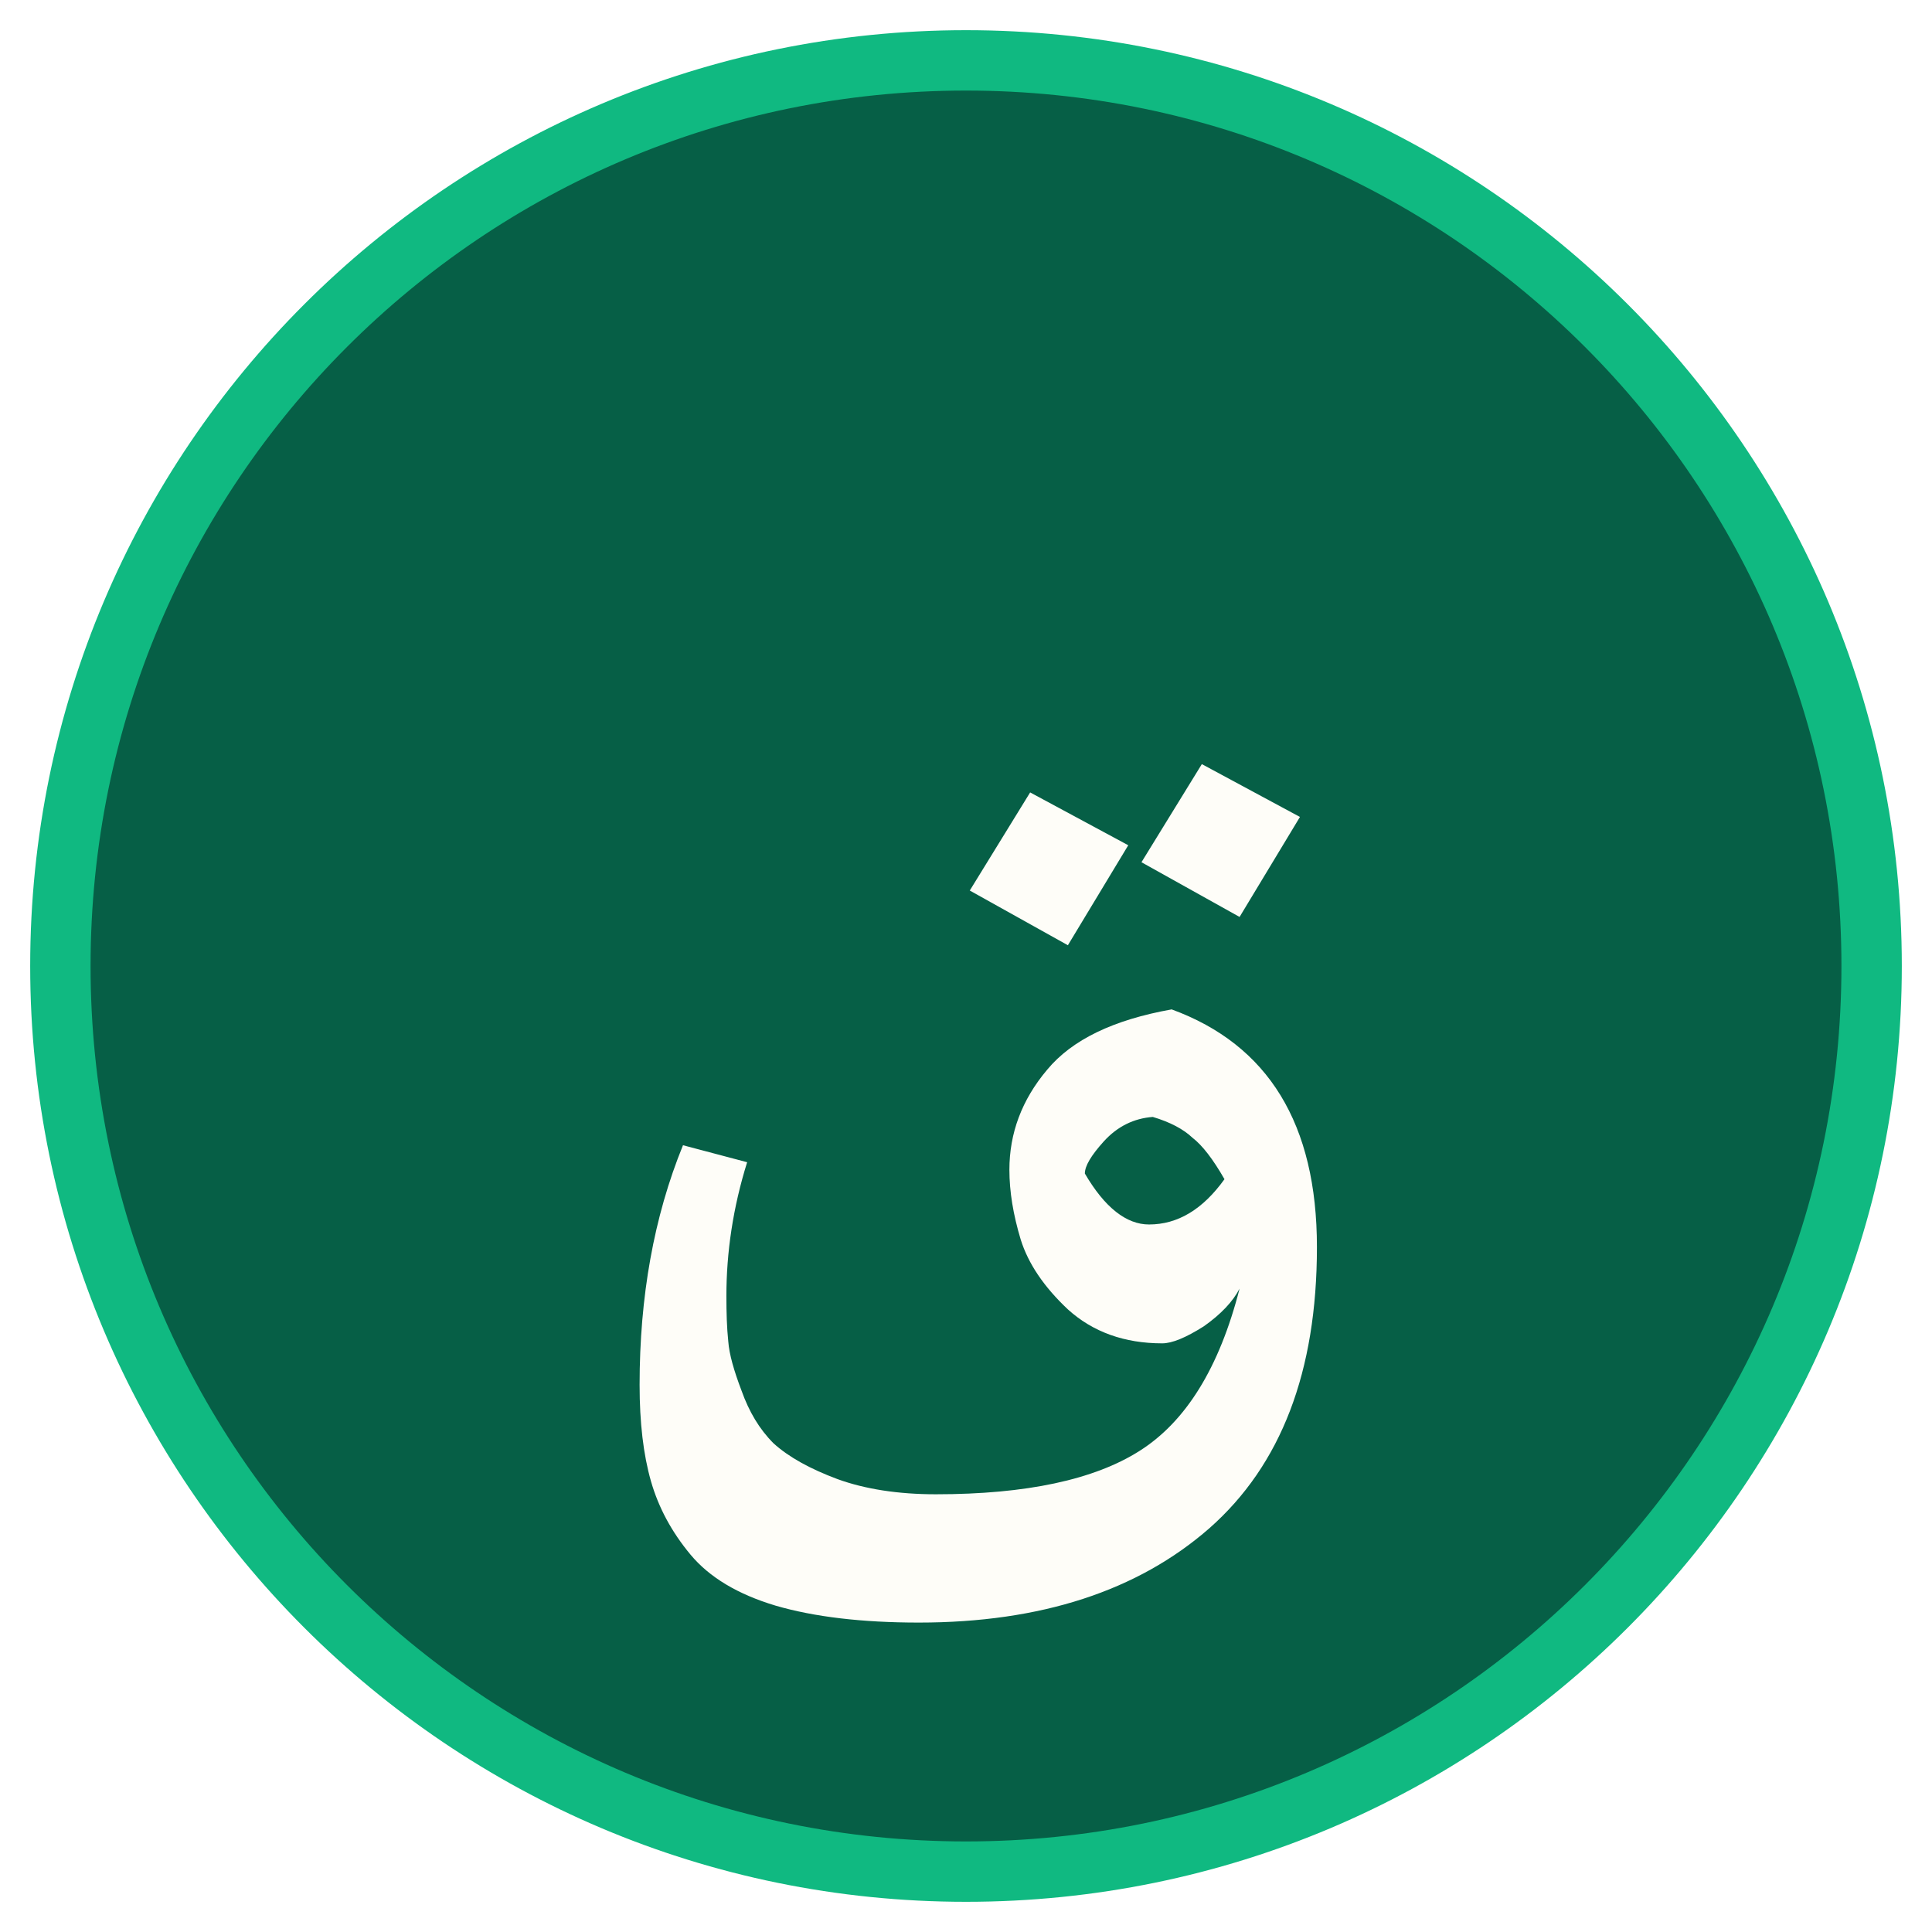
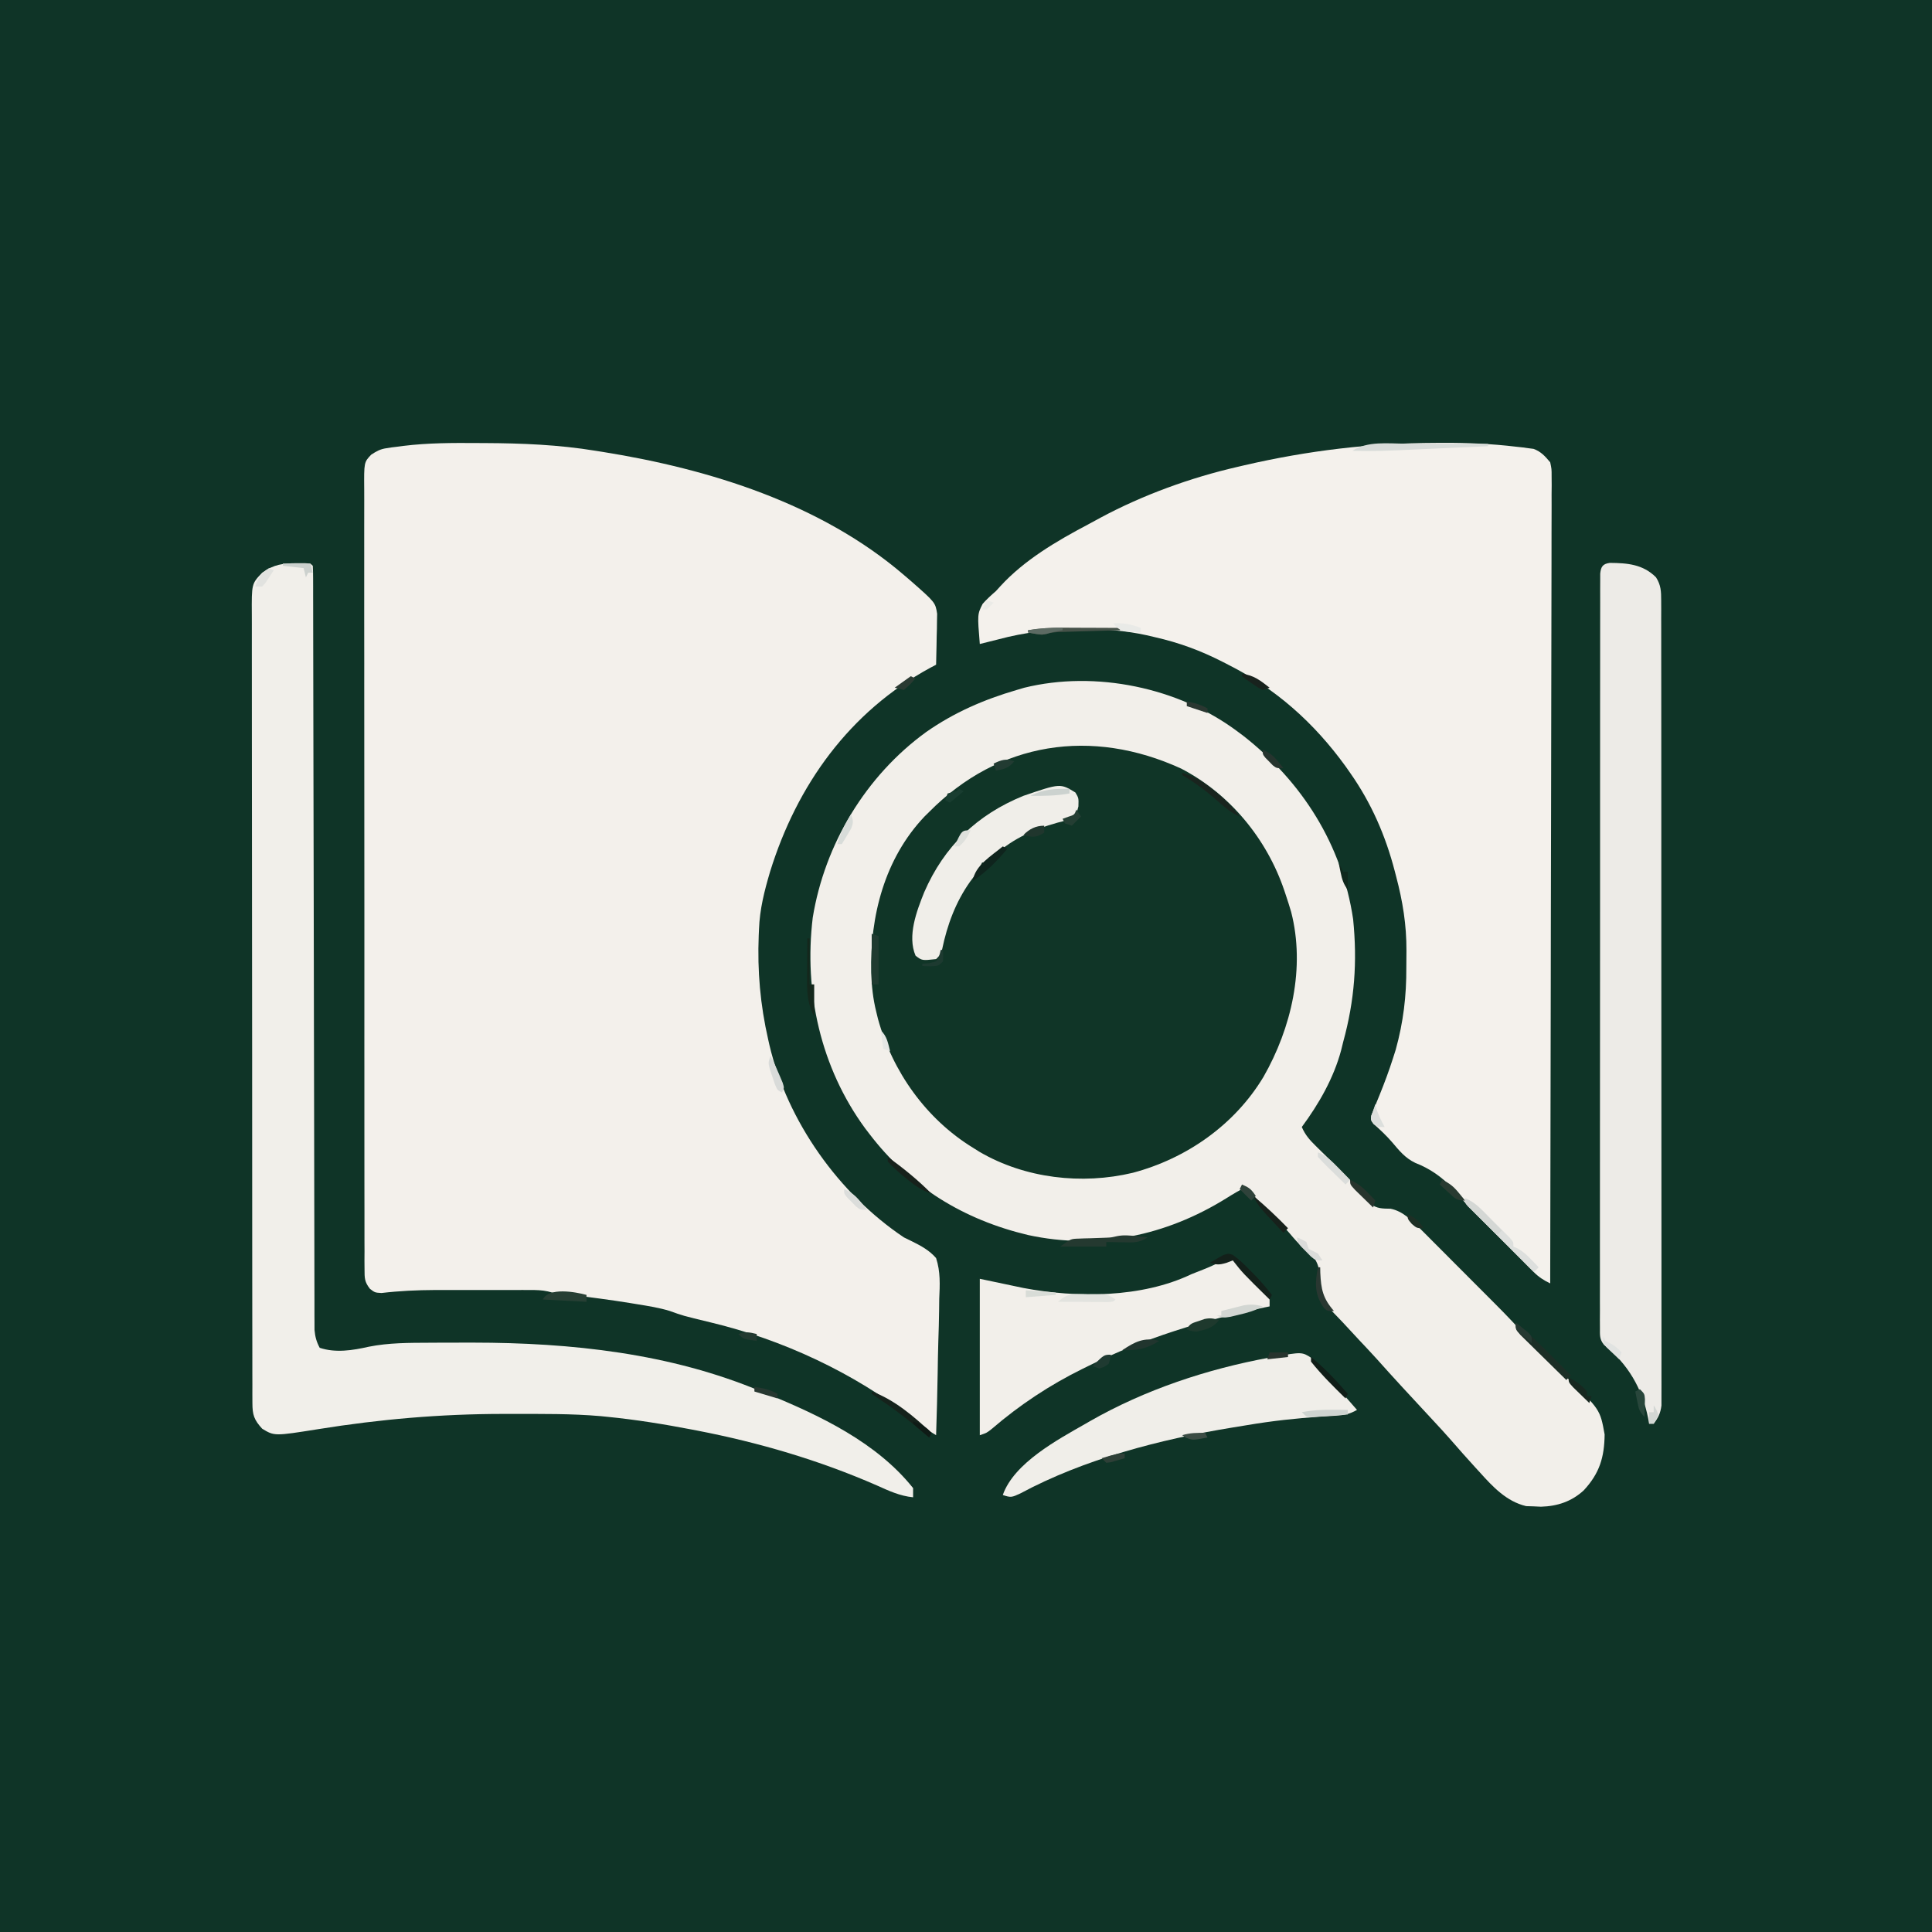
- <svg xmlns="http://www.w3.org/2000/svg" width="16" height="16" viewBox="0 0 16 16">
-   <circle cx="8" cy="8" r="7.5" fill="#065f46" stroke="#10b981" stroke-width="0.5" />
-   <text x="8" y="11.5" text-anchor="middle" fill="#fefdf8" font-family="serif" font-size="10" font-weight="700">ق</text>
+ <svg xmlns="http://www.w3.org/2000/svg" version="1.1" width="16" height="16" viewBox="0 0 840 840">
+   <path d="M0 0 C277.2 0 554.4 0 840 0 C840 277.2 840 554.4 840 840 C562.8 840 285.6 840 0 840 C0 562.8 0 285.6 0 0 Z " fill="#0F3427" transform="translate(0,0)" />
+   <path d="M0 0 C1.052 0.004 2.104 0.009 3.188 0.013 C19.451 0.091 35.363 0.729 51.438 3.375 C52.526 3.547 53.615 3.718 54.736 3.895 C100.937 11.31 149.377 26.399 185.438 57.375 C186.404 58.203 187.371 59.03 188.367 59.883 C199.111 69.319 199.111 69.319 199.892 74.238 C199.871 75.259 199.85 76.28 199.828 77.332 C199.815 78.444 199.802 79.556 199.789 80.701 C199.739 82.427 199.739 82.427 199.688 84.188 C199.669 85.357 199.651 86.527 199.633 87.732 C199.586 90.614 199.52 93.494 199.438 96.375 C198.589 96.825 197.741 97.275 196.867 97.738 C161.785 116.783 138.921 148.677 127.238 186.424 C124.77 194.779 122.759 202.632 122.438 211.375 C122.398 212.256 122.359 213.137 122.318 214.045 C121.698 229.579 122.982 244.224 126.438 259.375 C126.609 260.137 126.78 260.899 126.957 261.685 C134.745 294.887 157.18 326.444 185.438 345.375 C186.631 345.979 187.834 346.566 189.044 347.136 C192.935 349.061 196.573 351.047 199.438 354.375 C201.368 360.315 201.083 365.917 200.805 372.098 C200.779 373.811 200.759 375.525 200.745 377.238 C200.691 381.724 200.554 386.204 200.399 390.687 C200.255 395.272 200.192 399.857 200.121 404.443 C199.971 413.423 199.733 422.399 199.438 431.375 C195.666 429.159 192.34 426.753 188.938 424 C163.684 404.23 132.504 389.758 101.312 382.312 C89.23 379.392 89.23 379.392 83.68 377.371 C79.043 375.947 74.345 375.213 69.562 374.438 C68.521 374.266 67.48 374.094 66.407 373.917 C57.666 372.505 48.9 371.357 40.106 370.326 C38.685 370.159 38.685 370.159 37.234 369.988 C36.403 369.893 35.571 369.798 34.714 369.7 C32.438 369.375 32.438 369.375 30.635 368.863 C28.037 368.286 25.666 368.248 23.005 368.246 C21.916 368.242 20.826 368.239 19.704 368.236 C17.94 368.239 17.94 368.239 16.141 368.242 C14.919 368.241 13.697 368.24 12.439 368.239 C9.846 368.239 7.254 368.24 4.662 368.245 C0.744 368.25 -3.173 368.245 -7.09 368.238 C-9.617 368.238 -12.145 368.24 -14.672 368.242 C-16.511 368.243 -16.511 368.243 -18.388 368.245 C-26.22 368.28 -33.921 368.637 -41.7 369.551 C-44.562 369.375 -44.562 369.375 -46.71 367.742 C-49.067 364.731 -49.064 363.119 -49.069 359.321 C-49.085 357.449 -49.085 357.449 -49.102 355.538 C-49.094 354.15 -49.086 352.762 -49.077 351.375 C-49.082 349.902 -49.09 348.43 -49.098 346.957 C-49.117 342.905 -49.111 338.854 -49.1 334.802 C-49.093 330.435 -49.109 326.067 -49.122 321.7 C-49.144 313.141 -49.144 304.583 -49.135 296.025 C-49.129 289.07 -49.13 282.116 -49.137 275.161 C-49.138 274.172 -49.139 273.184 -49.139 272.165 C-49.141 270.156 -49.143 268.148 -49.145 266.139 C-49.162 247.291 -49.153 228.444 -49.136 209.597 C-49.121 192.344 -49.136 175.092 -49.165 157.84 C-49.194 140.136 -49.205 122.432 -49.196 104.728 C-49.195 102.726 -49.194 100.724 -49.193 98.723 C-49.192 97.738 -49.192 96.753 -49.191 95.738 C-49.189 88.791 -49.199 81.844 -49.213 74.896 C-49.231 66.431 -49.231 57.967 -49.208 49.502 C-49.197 45.181 -49.194 40.861 -49.212 36.54 C-49.229 32.587 -49.223 28.634 -49.198 24.681 C-49.193 23.249 -49.197 21.817 -49.21 20.385 C-49.31 8.334 -49.31 8.334 -46.15 5.044 C-43.784 3.518 -42.281 2.648 -39.528 2.244 C-38.763 2.126 -37.999 2.008 -37.211 1.887 C-35.979 1.738 -35.979 1.738 -34.723 1.586 C-33.849 1.469 -32.975 1.352 -32.075 1.231 C-21.408 -0.071 -10.73 -0.084 0 0 Z " fill="#F3F0EB" transform="translate(207.5625,192.625)" />
+   <path d="M0 0 C0.974 -0.006 1.949 -0.013 2.953 -0.019 C13.678 -0.063 24.272 0.368 34.926 1.652 C35.845 1.752 36.764 1.851 37.712 1.953 C38.57 2.07 39.429 2.188 40.314 2.308 C41.064 2.405 41.814 2.502 42.587 2.601 C45.893 3.843 47.545 5.759 49.812 8.438 C50.433 11.348 50.433 11.348 50.428 14.628 C50.438 15.882 50.448 17.135 50.458 18.427 C50.444 19.815 50.429 21.203 50.414 22.592 C50.416 24.069 50.42 25.546 50.427 27.022 C50.438 31.082 50.418 35.14 50.393 39.2 C50.371 43.577 50.379 47.953 50.382 52.33 C50.385 59.914 50.369 67.497 50.341 75.081 C50.301 86.046 50.287 97.01 50.281 107.975 C50.27 125.764 50.237 143.553 50.19 161.342 C50.144 178.623 50.108 195.904 50.087 213.185 C50.086 214.25 50.085 215.315 50.083 216.413 C50.077 221.756 50.07 227.099 50.064 232.442 C50.012 276.774 49.924 321.106 49.812 365.438 C46.858 364.018 44.761 362.635 42.44 360.308 C41.802 359.673 41.165 359.039 40.507 358.385 C39.828 357.698 39.149 357.012 38.449 356.305 C37.739 355.594 37.029 354.883 36.297 354.151 C34.794 352.645 33.294 351.137 31.796 349.627 C29.524 347.337 27.244 345.054 24.963 342.773 C23.5 341.305 22.037 339.836 20.574 338.367 C19.901 337.693 19.228 337.019 18.534 336.324 C14.642 332.393 10.933 328.36 7.349 324.146 C2.998 319.308 -2.754 315.36 -8.812 313.062 C-13.3 310.902 -15.768 307.772 -18.961 304.008 C-21.476 301.105 -24.197 298.549 -27.07 296.008 C-28.188 294.438 -28.188 294.438 -28.039 292.664 C-26.886 289.65 -25.678 286.667 -24.438 283.688 C-22.261 278.33 -20.256 272.948 -18.5 267.438 C-18.125 266.262 -17.75 265.086 -17.363 263.875 C-14.028 251.828 -12.675 240.523 -12.741 228.059 C-12.75 225.637 -12.721 223.217 -12.689 220.795 C-12.639 209.545 -14.309 199.291 -17.188 188.438 C-17.382 187.687 -17.576 186.936 -17.777 186.163 C-21.78 170.748 -27.991 156.505 -37.188 143.438 C-38.185 142.012 -38.185 142.012 -39.203 140.559 C-52.87 121.705 -69.368 106.942 -90.188 96.438 C-91.234 95.898 -91.234 95.898 -92.302 95.348 C-102.082 90.34 -111.443 86.864 -122.188 84.438 C-123.32 84.172 -124.453 83.906 -125.62 83.632 C-134.916 81.59 -143.872 80.919 -153.375 81 C-154.446 81.003 -154.446 81.003 -155.54 81.005 C-167.454 81.054 -178.671 82.333 -190.188 85.438 C-191.696 85.818 -193.205 86.196 -194.715 86.57 C-195.861 86.856 -197.007 87.143 -198.188 87.438 C-199.246 74.534 -199.246 74.534 -196.945 69.977 C-195.147 67.946 -193.239 66.209 -191.188 64.438 C-190.57 63.759 -189.953 63.081 -189.316 62.383 C-178.832 50.897 -164.757 42.665 -151.114 35.458 C-149.282 34.487 -147.465 33.491 -145.648 32.492 C-127.269 22.632 -106.51 15.101 -86.188 10.438 C-85.184 10.202 -84.181 9.967 -83.148 9.725 C-55.442 3.324 -28.377 0.085 0 0 Z " fill="#F4F1EC" transform="translate(624.1875,192.5625)" />
+   <path d="M0 0 C0.802 0.593 1.604 1.186 2.43 1.797 C18.464 13.885 28.262 29.267 35 48 C35.514 49.394 35.514 49.394 36.039 50.816 C38.517 59.025 39.334 66.817 39.25 75.375 C39.242 76.392 39.234 77.408 39.225 78.456 C38.873 102.089 29.971 124.508 14 142 C13.341 142.728 12.683 143.457 12.004 144.207 C-2.944 159.937 -26.311 170.349 -47.973 171.336 C-49.669 171.366 -51.366 171.378 -53.062 171.375 C-54.421 171.373 -54.421 171.373 -55.806 171.37 C-64.61 171.213 -72.603 169.541 -81 167 C-82.522 166.549 -82.522 166.549 -84.074 166.09 C-107.985 158.211 -124.903 139.585 -136.312 117.938 C-146.454 96.783 -148.763 70.332 -141.316 47.943 C-136.057 33.039 -128.201 20.22 -117 9 C-116.254 8.242 -115.507 7.484 -114.738 6.703 C-85.122 -21.689 -32.532 -26.819 0 0 Z " fill="#103527" transform="translate(524,341)" />
+   <path d="M0 0 C0.86 0.641 1.72 1.281 2.605 1.941 C28.198 21.994 45.466 49.193 50.312 81.625 C52.181 100.241 50.96 116.962 46 135 C45.701 136.21 45.402 137.421 45.094 138.668 C41.845 150.774 35.42 161.975 28 172 C29.481 175.453 31.428 177.649 34.105 180.266 C34.925 181.074 35.744 181.882 36.588 182.715 C37.446 183.551 38.304 184.388 39.188 185.25 C45.767 191.693 52.251 198.126 57.875 205.438 C60.721 207.53 63.11 207.482 66.586 207.531 C71.973 208.577 76.027 212.778 79.793 216.55 C80.691 217.445 81.589 218.339 82.514 219.261 C83.477 220.231 84.44 221.202 85.402 222.172 C86.408 223.179 87.414 224.185 88.42 225.191 C90.524 227.296 92.624 229.405 94.721 231.516 C97.39 234.201 100.065 236.88 102.743 239.557 C104.82 241.635 106.895 243.715 108.969 245.796 C109.954 246.784 110.939 247.771 111.924 248.757 C116.934 253.775 121.808 258.836 126.427 264.215 C128.877 266.996 131.523 269.553 134.195 272.117 C135.335 273.23 136.475 274.343 137.613 275.457 C139.369 277.17 141.129 278.879 142.899 280.577 C157.705 294.808 157.705 294.808 159.664 305.688 C159.546 315.669 157.443 322.55 150.625 329.938 C145.326 334.833 139.171 336.876 131.984 337.09 C130.917 337.04 129.85 336.989 128.75 336.938 C127.693 336.905 126.636 336.873 125.547 336.84 C117.007 334.818 111.069 328.458 105.375 322.125 C104.759 321.456 104.143 320.787 103.508 320.098 C99.824 316.081 96.233 311.988 92.652 307.88 C90.251 305.148 87.788 302.476 85.312 299.812 C84.271 298.688 83.229 297.563 82.188 296.438 C81.662 295.87 81.136 295.303 80.594 294.719 C77.998 291.919 75.404 289.117 72.812 286.312 C72.309 285.767 71.805 285.222 71.286 284.661 C67.646 280.716 64.058 276.728 60.48 272.727 C57.948 269.943 55.374 267.203 52.789 264.468 C50.376 261.903 47.988 259.315 45.604 256.723 C44.213 255.229 42.789 253.766 41.359 252.309 C35.912 246.361 35.623 242.258 35.512 234.332 C34.6 228.393 30.404 225.685 26 222 C24.846 220.734 23.719 219.443 22.625 218.125 C18.845 213.707 14.705 209.674 10.551 205.613 C8.181 203.185 6.067 200.687 4 198 C0.896 199.452 -1.97 201.205 -4.872 203.021 C-30.986 219.244 -60.644 225.557 -91.023 218.969 C-118.949 212.34 -142.477 198.002 -160 175 C-160.909 173.815 -160.909 173.815 -161.836 172.605 C-181.192 146.199 -188.53 113.35 -184.634 80.955 C-179.423 49.04 -161.587 19.352 -135.363 0.305 C-123.224 -8.201 -110.213 -13.847 -96 -18 C-94.911 -18.322 -93.821 -18.645 -92.699 -18.977 C-61.732 -26.62 -25.55 -19.11 0 0 Z M-134 35 C-134.675 35.665 -135.351 36.33 -136.047 37.016 C-153.423 55.349 -159.774 80.322 -159.223 104.883 C-159.011 110.732 -158.431 116.315 -157 122 C-156.755 123.004 -156.51 124.008 -156.258 125.043 C-149.953 147.948 -135.331 168.512 -115 181 C-114.049 181.596 -113.097 182.191 -112.117 182.805 C-92.335 194.356 -67.652 197.21 -45.475 191.909 C-22.095 185.7 -1.196 171.064 11.344 150.195 C23.493 128.944 29.59 102.698 23.375 78.5 C22.634 75.985 21.843 73.483 21 71 C20.791 70.372 20.582 69.744 20.367 69.097 C12.735 46.652 -3.255 27.204 -24.418 16.184 C-63.283 -1.632 -103.722 4.384 -134 35 Z " fill="#F2EFEA" transform="translate(538,318)" />
+   <path d="M0 0 C1.599 -0.004 1.599 -0.004 3.23 -0.008 C5.812 0.125 5.812 0.125 6.812 1.125 C6.913 2.903 6.943 4.685 6.946 6.466 C6.952 8.215 6.952 8.215 6.958 9.999 C6.958 11.296 6.958 12.593 6.957 13.93 C6.96 15.309 6.964 16.688 6.968 18.067 C6.978 21.874 6.981 25.682 6.984 29.49 C6.988 33.589 6.997 37.689 7.006 41.789 C7.021 48.899 7.033 56.009 7.042 63.119 C7.056 73.404 7.077 83.689 7.101 93.975 C7.139 110.668 7.174 127.36 7.205 144.053 C7.207 145.053 7.209 146.053 7.211 147.083 C7.238 161.272 7.262 175.46 7.284 189.649 C7.286 190.647 7.288 191.646 7.289 192.675 C7.292 194.172 7.292 194.172 7.294 195.698 C7.321 212.322 7.355 228.946 7.396 245.569 C7.421 255.83 7.439 266.091 7.449 276.352 C7.456 283.382 7.471 290.413 7.491 297.444 C7.503 301.503 7.511 305.562 7.51 309.622 C7.51 313.336 7.518 317.051 7.534 320.766 C7.541 322.749 7.537 324.733 7.533 326.716 C7.54 327.893 7.547 329.069 7.554 330.281 C7.555 331.296 7.557 332.311 7.559 333.357 C7.832 336.342 8.403 338.48 9.812 341.125 C16.737 343.433 24.169 342.238 31.151 340.658 C39.803 338.925 48.695 338.957 57.484 338.922 C58.673 338.915 59.861 338.908 61.086 338.901 C64.912 338.883 68.737 338.877 72.562 338.875 C73.867 338.874 75.171 338.874 76.514 338.873 C119.042 338.908 162.216 343.455 201.812 360.125 C203.095 360.649 203.095 360.649 204.403 361.183 C227.32 370.556 251.986 382.27 267.812 402.125 C267.812 403.445 267.812 404.765 267.812 406.125 C262.014 405.546 257.25 403.294 252 400.938 C227.004 390.002 200.771 382.302 174 377.125 C173.328 376.995 172.657 376.865 171.965 376.731 C159.649 374.359 147.3 372.353 134.812 371.125 C133.889 371.031 132.965 370.936 132.014 370.839 C119.19 369.726 106.299 369.881 93.438 369.875 C92.163 369.874 90.889 369.874 89.576 369.873 C62.33 369.896 36.04 372.17 9.147 376.499 C-9.869 379.526 -9.869 379.526 -15.188 376.312 C-18.738 372.429 -19.438 370.306 -19.445 365.135 C-19.451 363.875 -19.458 362.615 -19.464 361.317 C-19.461 359.911 -19.458 358.506 -19.455 357.1 C-19.459 355.612 -19.463 354.125 -19.469 352.638 C-19.481 348.54 -19.481 344.442 -19.478 340.345 C-19.478 335.929 -19.489 331.514 -19.498 327.099 C-19.515 318.445 -19.52 309.79 -19.522 301.136 C-19.523 294.103 -19.527 287.069 -19.533 280.036 C-19.551 260.108 -19.56 240.179 -19.558 220.25 C-19.558 219.175 -19.558 218.1 -19.558 216.992 C-19.558 215.916 -19.558 214.84 -19.558 213.731 C-19.557 196.285 -19.576 178.839 -19.604 161.394 C-19.633 143.492 -19.647 125.59 -19.645 107.688 C-19.645 97.633 -19.65 87.578 -19.672 77.523 C-19.69 68.962 -19.694 60.401 -19.681 51.84 C-19.674 47.471 -19.674 43.102 -19.691 38.732 C-19.707 34.733 -19.704 30.735 -19.687 26.736 C-19.684 25.288 -19.687 23.84 -19.698 22.393 C-19.795 8.922 -19.795 8.922 -15.188 4.125 C-10.212 0.518 -6.052 -0.015 0 0 Z " fill="#F1EFEA" transform="translate(129.1875,244.875)" />
+   <path d="M0 0 C7.63 0.053 14.438 0.586 20.117 6.266 C22.269 9.643 22.369 12.388 22.372 16.35 C22.377 17.606 22.383 18.861 22.389 20.155 C22.386 21.551 22.382 22.946 22.378 24.342 C22.381 25.823 22.385 27.303 22.389 28.784 C22.4 32.859 22.398 36.933 22.393 41.008 C22.391 45.4 22.4 49.792 22.407 54.184 C22.42 62.79 22.422 71.397 22.42 80.003 C22.418 86.997 22.419 93.99 22.424 100.984 C22.425 102.475 22.425 102.475 22.426 103.997 C22.427 106.017 22.428 108.037 22.429 110.057 C22.44 129.01 22.438 147.963 22.432 166.917 C22.427 184.266 22.438 201.615 22.457 218.965 C22.476 236.768 22.485 254.572 22.481 272.375 C22.479 282.375 22.481 292.374 22.496 302.374 C22.507 310.886 22.509 319.399 22.497 327.911 C22.491 332.256 22.49 336.601 22.502 340.946 C22.513 344.921 22.51 348.896 22.495 352.872 C22.493 354.312 22.495 355.752 22.503 357.192 C22.513 359.146 22.503 361.101 22.492 363.055 C22.492 364.685 22.492 364.685 22.492 366.347 C22.064 369.679 21.139 371.6 19.117 374.266 C18.457 374.266 17.797 374.266 17.117 374.266 C16.97 373.443 16.823 372.621 16.672 371.773 C14.088 358.915 7.91 348.292 -2.488 339.983 C-4.478 337.533 -4.258 335.787 -4.258 332.655 C-4.265 331.479 -4.272 330.304 -4.279 329.094 C-4.272 327.796 -4.265 326.499 -4.257 325.162 C-4.26 323.775 -4.264 322.388 -4.269 321.001 C-4.28 317.181 -4.272 313.361 -4.26 309.54 C-4.252 305.424 -4.26 301.307 -4.266 297.191 C-4.276 289.123 -4.269 281.055 -4.257 272.988 C-4.243 263.601 -4.245 254.214 -4.247 244.826 C-4.25 228.082 -4.239 211.338 -4.219 194.594 C-4.2 178.332 -4.193 162.069 -4.198 145.806 C-4.205 128.113 -4.204 110.42 -4.193 92.727 C-4.192 90.842 -4.191 88.957 -4.189 87.072 C-4.189 86.144 -4.188 85.217 -4.188 84.261 C-4.184 77.711 -4.184 71.161 -4.186 64.611 C-4.188 56.634 -4.183 48.658 -4.168 40.681 C-4.161 36.608 -4.157 32.535 -4.162 28.462 C-4.166 24.738 -4.161 21.015 -4.148 17.291 C-4.144 15.295 -4.149 13.3 -4.155 11.304 C-4.149 10.131 -4.143 8.959 -4.137 7.751 C-4.136 6.732 -4.136 5.714 -4.135 4.665 C-3.82 1.672 -3.084 0.435 0 0 Z " fill="#EDEBE7" transform="translate(699.8828,244.7344)" />
+   <path d="M0 0 C3.292 2.191 5.723 5.037 8.344 7.977 C9.409 9.154 10.474 10.331 11.539 11.508 C12.423 12.488 13.308 13.467 14.219 14.477 C15.209 15.467 15.209 15.467 16.219 16.477 C16.219 17.797 16.219 19.117 16.219 20.477 C15.604 20.601 14.989 20.725 14.356 20.853 C-12.215 26.333 -38.467 34.308 -62.781 46.477 C-63.512 46.834 -64.242 47.192 -64.994 47.561 C-79.381 54.646 -92.488 63.334 -104.645 73.797 C-106.781 75.477 -106.781 75.477 -109.781 76.477 C-109.781 54.037 -109.781 31.597 -109.781 8.477 C-103.511 9.797 -97.241 11.117 -90.781 12.477 C-67.609 16.849 -39.412 16.834 -17.781 6.477 C-16.096 5.804 -14.409 5.136 -12.719 4.477 C-9.779 3.326 -7.18 2.142 -4.406 0.602 C-1.781 -0.523 -1.781 -0.523 0 0 Z " fill="#F2EFEA" transform="translate(535.7812,547.5234)" />
+   <path d="M0 0 C0.587 0.67 1.173 1.341 1.777 2.031 C2.767 3.13 2.767 3.13 3.777 4.25 C4.417 5.003 5.056 5.756 5.715 6.531 C6.313 7.202 6.911 7.872 7.527 8.562 C9.279 10.533 10.998 12.53 12.715 14.531 C14.026 16.033 15.338 17.533 16.652 19.031 C17.673 20.198 18.694 21.365 19.715 22.531 C16.53 24.382 14.001 24.848 10.34 25.059 C9.282 25.127 8.224 25.195 7.135 25.265 C6.006 25.332 4.878 25.4 3.715 25.469 C-6.976 26.198 -17.466 27.358 -28.028 29.149 C-30.203 29.517 -32.38 29.868 -34.559 30.215 C-65.734 35.303 -98.817 43.883 -126.734 58.887 C-130.379 60.575 -130.784 60.718 -134.285 59.531 C-129.423 45.615 -110.447 35.474 -98.285 28.531 C-97.673 28.177 -97.06 27.823 -96.429 27.458 C-72.462 13.737 -45.399 4.753 -18.285 -0.219 C-17.603 -0.347 -16.922 -0.474 -16.219 -0.606 C-4.196 -2.697 -4.196 -2.697 0 0 Z " fill="#F0EEE9" transform="translate(570.2852,590.4688)" />
+   <path d="M0 0 C1.438 2.438 1.438 2.438 1.312 6.062 C0.438 9.438 0.438 9.438 -1.562 11.438 C-3.631 12.054 -5.718 12.606 -7.812 13.125 C-18.885 16.203 -28.619 20.74 -36.891 28.934 C-38.562 30.438 -38.562 30.438 -40.562 30.438 C-40.825 31.007 -41.088 31.577 -41.359 32.164 C-42.644 34.592 -44.155 36.624 -45.812 38.812 C-52.069 47.676 -55.717 57.537 -57.922 68.109 C-58.562 70.438 -58.562 70.438 -60.562 72.438 C-66.698 73.107 -66.698 73.107 -69.5 70.938 C-73.142 62.369 -69.033 51.596 -65.733 43.369 C-57.038 23.369 -42.74 9.631 -22.562 1.438 C-6.586 -4.016 -6.586 -4.016 0 0 Z " fill="#F0EEE9" transform="translate(467.5625,344.5625)" />
+   <path d="M0 0 C3.332 1.452 5.542 3.285 8.109 5.844 C8.863 6.595 9.618 7.347 10.395 8.121 C11.56 9.299 11.56 9.299 12.75 10.5 C13.939 11.678 13.939 11.678 15.152 12.879 C15.901 13.63 16.65 14.382 17.422 15.156 C18.452 16.19 18.452 16.19 19.503 17.244 C21 19 21 19 21 21 C21.874 21.383 21.874 21.383 22.766 21.773 C25.214 23.117 26.817 24.618 28.75 26.625 C29.364 27.257 29.977 27.888 30.609 28.539 C31.068 29.021 31.527 29.503 32 30 C31.34 30.66 30.68 31.32 30 32 C25.721 27.771 21.449 23.535 17.183 19.292 C15.729 17.849 14.274 16.408 12.817 14.968 C10.728 12.903 8.645 10.831 6.562 8.758 C5.906 8.112 5.25 7.466 4.574 6.801 C3.973 6.2 3.373 5.6 2.754 4.981 C2.221 4.452 1.688 3.924 1.139 3.379 C0 2 0 2 0 0 Z " fill="#DDDFDD" transform="translate(637,521)" />
+   <path d="M0 0 C1.03 0.001 2.061 0.003 3.123 0.004 C6.383 0.01 9.642 0.022 12.902 0.035 C15.126 0.04 17.349 0.045 19.572 0.049 C24.995 0.06 30.417 0.076 35.84 0.098 C35.84 0.428 35.84 0.758 35.84 1.098 C29.527 1.387 23.214 1.671 16.901 1.952 C14.758 2.048 12.616 2.145 10.474 2.243 C-12.356 3.287 -12.356 3.287 -23.16 3.098 C-16.666 -1.232 -7.562 -0.04 0 0 Z " fill="#D8DCD9" transform="translate(611.1602,192.9023)" />
+   <path d="M0 0 C0.976 0.102 1.952 0.204 2.957 0.309 C3.693 0.392 4.429 0.476 5.188 0.562 C1.507 3.016 -1.256 2.791 -5.5 2.688 C-6.202 2.678 -6.904 2.669 -7.627 2.66 C-9.356 2.637 -11.084 2.601 -12.812 2.562 C-12.812 3.223 -12.812 3.882 -12.812 4.562 C-19.413 4.562 -26.012 4.562 -32.812 4.562 C-28.315 1.189 -28.315 1.189 -24.66 1.086 C-23.495 1.04 -23.495 1.04 -22.307 0.992 C-21.504 0.974 -20.702 0.956 -19.875 0.938 C-18.282 0.886 -16.69 0.831 -15.098 0.773 C-13.973 0.733 -13.973 0.733 -12.825 0.692 C-10.683 0.6 -10.683 0.6 -8.109 0.012 C-5.281 -0.541 -2.859 -0.31 0 0 Z " fill="#243930" transform="translate(493.8125,537.4375)" />
+   <path d="M0 0 C5.623 4.675 10.797 9.678 15.938 14.875 C16.717 15.659 17.496 16.442 18.299 17.25 C20.202 19.164 22.102 21.081 24 23 C23.34 23.66 22.68 24.32 22 25 C18.857 21.931 15.725 18.853 12.601 15.765 C11.536 14.716 10.469 13.67 9.399 12.626 C7.863 11.126 6.337 9.617 4.812 8.105 C3.891 7.199 2.969 6.294 2.02 5.36 C0 3 0 3 0 0 Z " fill="#1C2E26" transform="translate(659,575)" />
+   <path d="M0 0 C2.822 1.968 5.186 4.308 7.578 6.762 C8.051 7.235 8.524 7.709 9.012 8.197 C11.912 11.133 14.557 14.184 17.078 17.449 C16.748 18.109 16.418 18.769 16.078 19.449 C4.372 7.928 4.372 7.928 0.078 2.449 C-0.829 2.8 -1.737 3.15 -2.672 3.512 C-5.928 4.451 -6.849 4.404 -9.922 3.449 C-8.683 2.722 -7.43 2.018 -6.172 1.324 C-5.476 0.93 -4.78 0.535 -4.062 0.129 C-1.922 -0.551 -1.922 -0.551 0 0 Z " fill="#13201A" transform="translate(535.9219,545.5508)" />
+   <path d="M0 0 C9.72 3.408 18.561 11.01 26 18 C25.67 18.66 25.34 19.32 25 20 C24.285 19.383 23.569 18.765 22.832 18.129 C16.772 12.979 10.636 8.193 4.015 3.781 C2.662 2.876 1.329 1.941 0 1 C0 0.67 0 0.34 0 0 Z " fill="#15221B" transform="translate(379,605)" />
+   <path d="M0 0 C0.66 0.33 1.32 0.66 2 1 C-2.595 6.455 -7.035 11.023 -13 15 C-12.261 8.351 -4.815 4.038 0 0 Z " fill="#0F241D" transform="translate(436,368)" />
+   <path d="M0 0 C0 0.99 0 1.98 0 3 C-6.27 2.67 -12.54 2.34 -19 2 C-16.296 -3.407 -4.922 -1.313 0 0 Z " fill="#273F34" transform="translate(255,563)" />
+   <path d="M0 0 C0.33 0 0.66 0 1 0 C1 6.6 1 13.2 1 20 C1.66 20 2.32 20 3 20 C3 24.62 3 29.24 3 34 C0.403 28.805 -0.127 24.801 -0.098 19.043 C-0.094 17.931 -0.091 16.819 -0.088 15.674 C-0.08 14.523 -0.071 13.373 -0.062 12.188 C-0.058 11.018 -0.053 9.848 -0.049 8.643 C-0.037 5.762 -0.021 2.881 0 0 Z " fill="#14271C" transform="translate(351,408)" />
+   <path d="M0 0 C1.179 0.001 1.179 0.001 2.381 0.002 C3.598 0.026 3.598 0.026 4.84 0.051 C5.655 0.048 6.471 0.044 7.311 0.041 C13.376 0.096 13.376 0.096 16.777 2.363 C15.777 3.363 15.777 3.363 13.461 3.477 C12.46 3.472 11.46 3.466 10.43 3.461 C9.35 3.458 8.271 3.454 7.158 3.451 C6.022 3.443 4.886 3.434 3.715 3.426 C2.575 3.421 1.434 3.417 0.26 3.412 C-2.568 3.4 -5.395 3.384 -8.223 3.363 C-5.411 0.97 -3.703 -0.015 0 0 Z " fill="#E2E3DF" transform="translate(468.2227,562.6367)" />
+   <path d="M0 0 C4.921 1.342 8.547 3.555 12.5 6.688 C13.068 7.13 13.636 7.573 14.221 8.029 C18.357 11.32 21.79 14.781 25 19 C20.977 17.33 17.979 14.528 14.75 11.688 C10.052 7.618 5.37 4.159 0 1 C0 0.67 0 0.34 0 0 Z " fill="#19241E" transform="translate(514,336)" />
+   <path d="M0 0 C0.99 0.33 1.98 0.66 3 1 C3 7.93 3 14.86 3 22 C2.01 22 1.02 22 0 22 C0 14.74 0 7.48 0 0 Z " fill="#1F3B30" transform="translate(379,406)" />
+   <path d="M0 0 C0.723 0.001 1.445 0.003 2.19 0.004 C4.471 0.01 6.753 0.022 9.035 0.035 C10.593 0.04 12.151 0.045 13.709 0.049 C17.505 0.06 21.301 0.077 25.098 0.098 C25.098 0.428 25.098 0.758 25.098 1.098 C23.766 1.135 23.766 1.135 22.407 1.174 C19.105 1.269 15.802 1.368 12.5 1.47 C11.072 1.513 9.645 1.555 8.217 1.595 C6.161 1.653 4.106 1.717 2.051 1.781 C0.815 1.818 -0.421 1.855 -1.694 1.892 C-4.296 2.059 -6.407 2.459 -8.902 3.098 C-10.912 2.827 -12.916 2.504 -14.902 2.098 C-14.902 1.768 -14.902 1.438 -14.902 1.098 C-9.902 0.276 -5.071 -0.038 0 0 Z " fill="#465249" transform="translate(461.9023,272.9023)" />
+   <path d="M0 0 C4.325 1.659 7.094 4.871 10.25 8.125 C11.081 8.97 11.081 8.97 11.93 9.832 C13.291 11.217 14.646 12.608 16 14 C15.34 14.66 14.68 15.32 14 16 C11.659 13.716 9.328 11.422 7 9.125 C5.998 8.149 5.998 8.149 4.977 7.152 C4.345 6.527 3.713 5.902 3.062 5.258 C2.476 4.682 1.889 4.106 1.285 3.512 C0 2 0 2 0 0 Z " fill="#D4D7D4" transform="translate(637,521)" />
+   <path d="M0 0 C1.868 0.014 1.868 0.014 3.773 0.027 C5.185 0.045 5.185 0.045 6.625 0.062 C6.625 0.723 6.625 1.383 6.625 2.062 C3.667 2.284 0.709 2.49 -2.25 2.688 C-3.513 2.784 -3.513 2.784 -4.801 2.883 C-6.009 2.96 -6.009 2.96 -7.242 3.039 C-7.986 3.091 -8.729 3.144 -9.496 3.198 C-11.375 3.062 -11.375 3.062 -13.375 1.062 C-8.857 0.18 -4.6 -0.043 0 0 Z " fill="#CED4D0" transform="translate(579.375,612.9375)" />
+   <path d="M0 0 C-2.669 3.454 -5.842 4.125 -10 5 C-12.438 4.625 -12.438 4.625 -14 4 C-12.661 1.321 -11.483 1.25 -8.688 0.312 C-7.908 0.041 -7.128 -0.231 -6.324 -0.512 C-3.817 -1.038 -2.399 -0.818 0 0 Z " fill="#1E392D" transform="translate(530,574)" />
+   <path d="M0 0 C3.903 1.587 6.335 4.134 9.25 7.125 C10.142 8.035 11.034 8.945 11.953 9.883 C12.629 10.581 13.304 11.28 14 12 C13.34 12.66 12.68 13.32 12 14 C9.994 12.048 7.995 10.089 6 8.125 C5.428 7.569 4.855 7.014 4.266 6.441 C2.805 4.999 1.399 3.503 0 2 C0 1.34 0 0.68 0 0 Z " fill="#DBDDDB" transform="translate(573,501)" />
+   <path d="M0 0 C-3.399 1.912 -6.775 2.804 -10.562 3.688 C-11.698 3.959 -12.834 4.231 -14.004 4.512 C-17 5 -17 5 -20 4 C-19.34 4 -18.68 4 -18 4 C-18 3.34 -18 2.68 -18 2 C-15.941 1.466 -13.877 0.949 -11.812 0.438 C-10.664 0.147 -9.515 -0.143 -8.332 -0.441 C-5.115 -0.981 -3.103 -0.882 0 0 Z " fill="#D2D6D2" transform="translate(549,568)" />
+   <path d="M0 0 C6.731 4.887 13.165 10.057 19 16 C15.027 14.621 12.184 12.784 8.938 10.125 C8.101 9.447 7.264 8.769 6.402 8.07 C4.148 6.127 1.998 4.206 0 2 C0 1.34 0 0.68 0 0 Z " fill="#17211B" transform="translate(386,503)" />
+   <path d="M0 0 C0.33 0 0.66 0 1 0 C1.014 0.785 1.028 1.57 1.043 2.379 C1.369 9.565 2.202 13.587 7 19 C4 19 4 19 2.578 17.637 C-1.521 11.62 -1.304 7.026 0 0 Z " fill="#293731" transform="translate(573,551)" />
+   <path d="M0 0 C5.963 4.821 10.967 10.225 16 16 C15.67 16.66 15.34 17.32 15 18 C9.756 12.861 4.577 7.75 0 2 C0 1.34 0 0.68 0 0 Z " fill="#101E18" transform="translate(570,590)" />
+   <path d="M0 0 C-5.04 3.36 -9.997 4.293 -16 4 C-10.585 0.39 -6.487 -1.74 0 0 Z " fill="#21352E" transform="translate(504,583)" />
+   <path d="M0 0 C5.29 4.408 10.188 9.076 15 14 C14.34 14.66 13.68 15.32 13 16 C11.203 14.088 9.412 12.171 7.625 10.25 C7.117 9.711 6.609 9.172 6.086 8.617 C3.576 5.909 1.39 3.449 0 0 Z " fill="#17211B" transform="translate(545,520)" />
+   <path d="M0 0 C3.21 1.382 5.049 2.924 7.25 5.625 C7.771 6.257 8.292 6.888 8.828 7.539 C9.408 8.262 9.408 8.262 10 9 C6.221 9 5.539 8.003 2.812 5.5 C2.097 4.85 1.382 4.201 0.645 3.531 C0.102 3.026 -0.441 2.521 -1 2 C-0.67 1.34 -0.34 0.68 0 0 Z " fill="#293A31" transform="translate(627,513)" />
+   <path d="M0 0 C3.215 1.408 5.322 3.103 7.75 5.625 C8.67 6.572 8.67 6.572 9.609 7.539 C10.298 8.262 10.298 8.262 11 9 C10.67 9.99 10.34 10.98 10 12 C8.327 10.381 6.662 8.755 5 7.125 C4.072 6.22 3.144 5.315 2.188 4.383 C0 2 0 2 0 0 Z " fill="#27342D" transform="translate(587,513)" />
+   <path d="M0 0 C0 0.66 0 1.32 0 2 C-5.707 2.993 -11.214 3.105 -17 3 C-11.279 0.043 -6.346 -0.108 0 0 Z " fill="#CCD2CF" transform="translate(465,343)" />
+   <path d="M0 0 C1.537 2.99 2.903 6.018 4.188 9.125 C4.552 9.994 4.917 10.863 5.293 11.758 C6 14 6 14 5 16 C3 15 3 15 1.895 12.383 C1.359 10.77 1.359 10.77 0.812 9.125 C0.448 8.055 0.083 6.985 -0.293 5.883 C-1 3 -1 3 0 0 Z " fill="#D9DBD9" transform="translate(335,459)" />
+   <path d="M0 0 C1.938 0.812 1.938 0.812 4 2 C4.33 2.99 4.66 3.98 5 5 C6.325 5.684 7.659 6.35 9 7 C9.99 8.485 9.99 8.485 11 10 C8 10 8 10 5.957 8.32 C5.249 7.596 4.542 6.871 3.812 6.125 C2.739 5.046 2.739 5.046 1.645 3.945 C0 2 0 2 0 0 Z " fill="#DBDCDA" transform="translate(564,538)" />
+   <path d="M0 0 C3.362 1.441 5.592 3.248 8 6 C8 6.66 8 7.32 8 8 C8.66 8 9.32 8 10 8 C9.67 8.99 9.34 9.98 9 11 C7.494 9.548 5.995 8.088 4.5 6.625 C3.665 5.813 2.829 5.001 1.969 4.164 C0 2 0 2 0 0 Z " fill="#172820" transform="translate(682,599)" />
+   <path d="M0 0 C3.21 1.382 5.049 2.924 7.25 5.625 C8.031 6.572 8.031 6.572 8.828 7.539 C9.408 8.262 9.408 8.262 10 9 C7 9 7 9 5.176 7.539 C4.561 6.907 3.946 6.276 3.312 5.625 C2.69 4.999 2.067 4.372 1.426 3.727 C0 2 0 2 0 0 Z " fill="#DBDDDB" transform="translate(367,517)" />
+   <path d="M0 0 C1.017 2.655 1.13 3.692 0.004 6.359 C-0.472 7.148 -0.947 7.937 -1.438 8.75 C-1.911 9.549 -2.384 10.348 -2.871 11.172 C-3.244 11.775 -3.616 12.378 -4 13 C-4.66 13 -5.32 13 -6 13 C-4.587 8.173 -2.57 4.284 0 0 Z " fill="#D8DCD9" transform="translate(370,354)" />
+   <path d="M0 0 C0.66 0.33 1.32 0.66 2 1 C1.242 2.175 0.468 3.34 -0.312 4.5 C-0.742 5.15 -1.171 5.799 -1.613 6.469 C-2.071 6.974 -2.529 7.479 -3 8 C-3.99 8 -4.98 8 -6 8 C-4.731 4.086 -3.488 2.209 0 0 Z " fill="#E1E2DF" transform="translate(117,247)" />
+   <path d="M0 0 C4.29 0.33 8.58 0.66 13 1 C13 1.33 13 1.66 13 2 C6.565 2.495 6.565 2.495 0 3 C0 2.01 0 1.02 0 0 Z " fill="#D8DCD7" transform="translate(446,561)" />
+   <path d="M0 0 C4.274 1.583 6.265 4.506 9 8 C6 8 6 8 4.395 6.758 C3.872 6.219 3.35 5.68 2.812 5.125 C2.283 4.591 1.753 4.058 1.207 3.508 C0 2 0 2 0 0 Z " fill="#26342E" transform="translate(549,326)" />
+   <path d="M0 0 C3.96 0 7.92 0 12 0 C12.33 1.32 12.66 2.64 13 4 C12.34 4 11.68 4 11 4 C10.67 4.66 10.34 5.32 10 6 C9.67 4.68 9.34 3.36 9 2 C6.03 1.67 3.06 1.34 0 1 C0 0.67 0 0.34 0 0 Z " fill="#CCD1CE" transform="translate(123,245)" />
+   <path d="M0 0 C2 2 2 2 2.195 4.383 C2.172 5.288 2.149 6.193 2.125 7.125 C2.107 8.035 2.089 8.945 2.07 9.883 C2.047 10.581 2.024 11.28 2 12 C-0.313 9.687 -0.496 8.521 -1.125 5.375 C-1.293 4.558 -1.46 3.74 -1.633 2.898 C-1.754 2.272 -1.875 1.645 -2 1 C-1.34 0.67 -0.68 0.34 0 0 Z " fill="#28463B" transform="translate(713,604)" />
+   <path d="M0 0 C0.33 0.66 0.66 1.32 1 2 C1.619 2.309 2.237 2.619 2.875 2.938 C5.058 4.029 6.37 5.207 8 7 C7.67 7.99 7.34 8.98 7 10 C5.824 8.905 4.66 7.799 3.5 6.688 C2.525 5.765 2.525 5.765 1.531 4.824 C0 3 0 3 0 0 Z " fill="#E1E3E1" transform="translate(697,581)" />
+   <path d="M0 0 C0.103 0.536 0.206 1.073 0.312 1.625 C1.181 4.625 2.556 7.238 4 10 C1 10 1 10 -0.75 8.75 C-2 7 -2 7 -1.75 5 C-1.502 4.34 -1.255 3.68 -1 3 C-0.67 2.01 -0.34 1.02 0 0 Z " fill="#DCDFDC" transform="translate(598,480)" />
+   <path d="M0 0 C0 0.99 0 1.98 0 3 C-2.572 4.619 -3.677 5.044 -6.75 4.625 C-7.492 4.419 -8.235 4.213 -9 4 C-6.434 1.434 -3.685 0 0 0 Z " fill="#20362D" transform="translate(454,359)" />
+   <path d="M0 0 C-2.395 2.899 -4.312 3.502 -8 4 C-8.33 3.01 -8.66 2.02 -9 1 C-5.574 -0.618 -3.619 -1.341 0 0 Z " fill="#223B32" transform="translate(441,331)" />
+   <path d="M0 0 C1.175 0.927 2.34 1.867 3.5 2.812 C4.15 3.335 4.799 3.857 5.469 4.395 C7 6 7 6 7 9 C5.825 8.073 4.66 7.133 3.5 6.188 C2.525 5.404 2.525 5.404 1.531 4.605 C0 3 0 3 0 0 Z " fill="#263932" transform="translate(659,575)" />
+   <path d="M0 0 C5.027 0.457 8.149 2.992 12 6 C11.01 6.33 10.02 6.66 9 7 C6.738 5.82 6.738 5.82 4.312 4.125 C3.504 3.571 2.696 3.016 1.863 2.445 C1.248 1.968 0.634 1.491 0 1 C0 0.67 0 0.34 0 0 Z " fill="#18221D" transform="translate(540,293)" />
+   <path d="M0 0 C4.468 -0.213 7.823 0.409 12 2 C12 2.66 12 3.32 12 4 C10.561 3.913 9.124 3.804 7.688 3.688 C6.887 3.629 6.086 3.571 5.262 3.512 C2.637 2.918 1.692 2.042 0 0 Z " fill="#E9EAE7" transform="translate(484,271)" />
+   <path d="M0 0 C3.719 0.507 6.735 1.116 10 3 C10 3.66 10 4.32 10 5 C6.7 4.01 3.4 3.02 0 2 C0 1.34 0 0.68 0 0 Z " fill="#273831" transform="translate(328,603)" />
+   <path d="M0 0 C-0.25 1.875 -0.25 1.875 -1 4 C-2.875 5.312 -2.875 5.312 -5 6 C-5.99 5.67 -6.98 5.34 -8 5 C-3 0 -3 0 0 0 Z " fill="#1F3A31" transform="translate(483,589)" />
+   <path d="M0 0 C3.161 1.37 3.993 1.989 6 5 C5.34 5.66 4.68 6.32 4 7 C2.35 5.35 0.7 3.7 -1 2 C-0.67 1.34 -0.34 0.68 0 0 Z " fill="#2F423A" transform="translate(540,515)" />
+   <path d="M0 0 C0 0.33 0 0.66 0 1 C-0.743 1.144 -1.485 1.289 -2.25 1.438 C-4.887 1.924 -4.887 1.924 -6.938 2.625 C-9.777 3.141 -12.196 2.574 -15 2 C-15 1.67 -15 1.34 -15 1 C-9.919 0.153 -5.152 -0.09 0 0 Z " fill="#5D6B63" transform="translate(462,273)" />
+   <path d="M0 0 C2.64 0 5.28 0 8 0 C8 0.66 8 1.32 8 2 C3.545 2.495 3.545 2.495 -1 3 C-0.67 2.01 -0.34 1.02 0 0 Z " fill="#27342E" transform="translate(552,588)" />
+   <path d="M0 0 C0.66 1.32 1.32 2.64 2 4 C2.66 4 3.32 4 4 4 C4 6.64 4 9.28 4 12 C2.097 9.145 1.538 7.581 0.875 4.312 C0.707 3.504 0.54 2.696 0.367 1.863 C0.246 1.248 0.125 0.634 0 0 Z " fill="#0F281D" transform="translate(582,375)" />
+   <path d="M0 0 C0.66 0.99 1.32 1.98 2 3 C0.68 4.32 -0.64 5.64 -2 7 C-2.99 6.67 -3.98 6.34 -5 6 C-5.33 5.34 -5.66 4.68 -6 4 C-4.793 3.567 -4.793 3.567 -3.562 3.125 C-0.867 2.267 -0.867 2.267 0 0 Z " fill="#243E33" transform="translate(468,352)" />
+   <path d="M0 0 C0 0.66 0 1.32 0 2 C-1.287 2.389 -2.58 2.761 -3.875 3.125 C-4.594 3.334 -5.314 3.543 -6.055 3.758 C-6.697 3.838 -7.339 3.918 -8 4 C-8.66 3.34 -9.32 2.68 -10 2 C-3.375 0 -3.375 0 0 0 Z " fill="#2E3F37" transform="translate(489,632)" />
+   <path d="M0 0 C-1.285 2.867 -2.571 4.976 -5 7 C-5.66 7 -6.32 7 -7 7 C-3.862 0 -3.862 0 0 0 Z " fill="#DEE0DC" transform="translate(422,361)" />
+   <path d="M0 0 C3.344 0.557 6.033 1.352 9 3 C9 3.66 9 4.32 9 5 C6.03 4.01 3.06 3.02 0 2 C0 1.34 0 0.68 0 0 Z " fill="#2A3731" transform="translate(516,305)" />
+   <path d="M0 0 C0.66 0.33 1.32 0.66 2 1 C-0.25 3.562 -0.25 3.562 -3 6 C-4.32 5.67 -5.64 5.34 -7 5 C-4.69 3.35 -2.38 1.7 0 0 Z " fill="#2A3A32" transform="translate(396,294)" />
+   <path d="M0 0 C0.33 0.66 0.66 1.32 1 2 C-5.4 3.231 -5.4 3.231 -8.438 2.062 C-8.953 1.712 -9.469 1.361 -10 1 C-6.62 -0.04 -3.522 -0.08 0 0 Z " fill="#3B4C44" transform="translate(524,623)" />
+   <path d="M0 0 C1.125 1.75 1.125 1.75 2 4 C1.125 6.25 1.125 6.25 0 8 C-0.66 8 -1.32 8 -2 8 C-2 6.35 -2 4.7 -2 3 C-1.34 3 -0.68 3 0 3 C0 2.01 0 1.02 0 0 Z " fill="#D3D7D4" transform="translate(719,611)" />
+   <path d="M0 0 C3.367 1.393 4.986 2.979 7 6 C4 6 4 6 1.812 4.125 C0 2 0 2 0 0 Z " fill="#1D2F25" transform="translate(612,528)" />
+   <path d="M0 0 C0.33 0 0.66 0 1 0 C1.125 2.375 1.125 2.375 1 5 C-1 7 -1 7 -4.625 7.125 C-5.739 7.084 -6.853 7.043 -8 7 C-8 6.67 -8 6.34 -8 6 C-6.577 5.907 -6.577 5.907 -5.125 5.812 C-4.094 5.544 -3.062 5.276 -2 5 C-0.547 2.537 -0.547 2.537 0 0 Z " fill="#1D3A30" transform="translate(409,413)" />
+   <path d="M0 0 C0.66 0.33 1.32 0.66 2 1 C-0.97 3.475 -0.97 3.475 -4 6 C-4.66 5.67 -5.32 5.34 -6 5 C-5.67 4.01 -5.34 3.02 -5 2 C-3 1.375 -3 1.375 -1 1 C-0.67 0.67 -0.34 0.34 0 0 Z " fill="#193D30" transform="translate(417,343)" />
+   <path d="M0 0 C3.375 1.186 5.647 2.276 8 5 C7.67 5.66 7.34 6.32 7 7 C5.83 6.024 4.664 5.044 3.5 4.062 C2.85 3.517 2.201 2.972 1.531 2.41 C1.026 1.945 0.521 1.479 0 1 C0 0.67 0 0.34 0 0 Z " fill="#0F1B16" transform="translate(397,618)" />
+   <path d="M0 0 C0 0.99 0 1.98 0 3 C-5.75 2.25 -5.75 2.25 -8 0 C-4.71 -1.097 -3.287 -0.8 0 0 Z " fill="#223930" transform="translate(329,580)" />
+   <path d="M0 0 C2.686 2.686 3.06 5.376 4 9 C3.01 8.67 2.02 8.34 1 8 C0.67 5.36 0.34 2.72 0 0 Z " fill="#E4E6E4" transform="translate(383,448)" />
+   <path d="M0 0 C0.99 0.33 1.98 0.66 3 1 C1.625 2.5 1.625 2.5 0 4 C-0.66 4 -1.32 4 -2 4 C-1.34 2.68 -0.68 1.36 0 0 Z " fill="#EBEBE7" transform="translate(429,261)" />
</svg>
